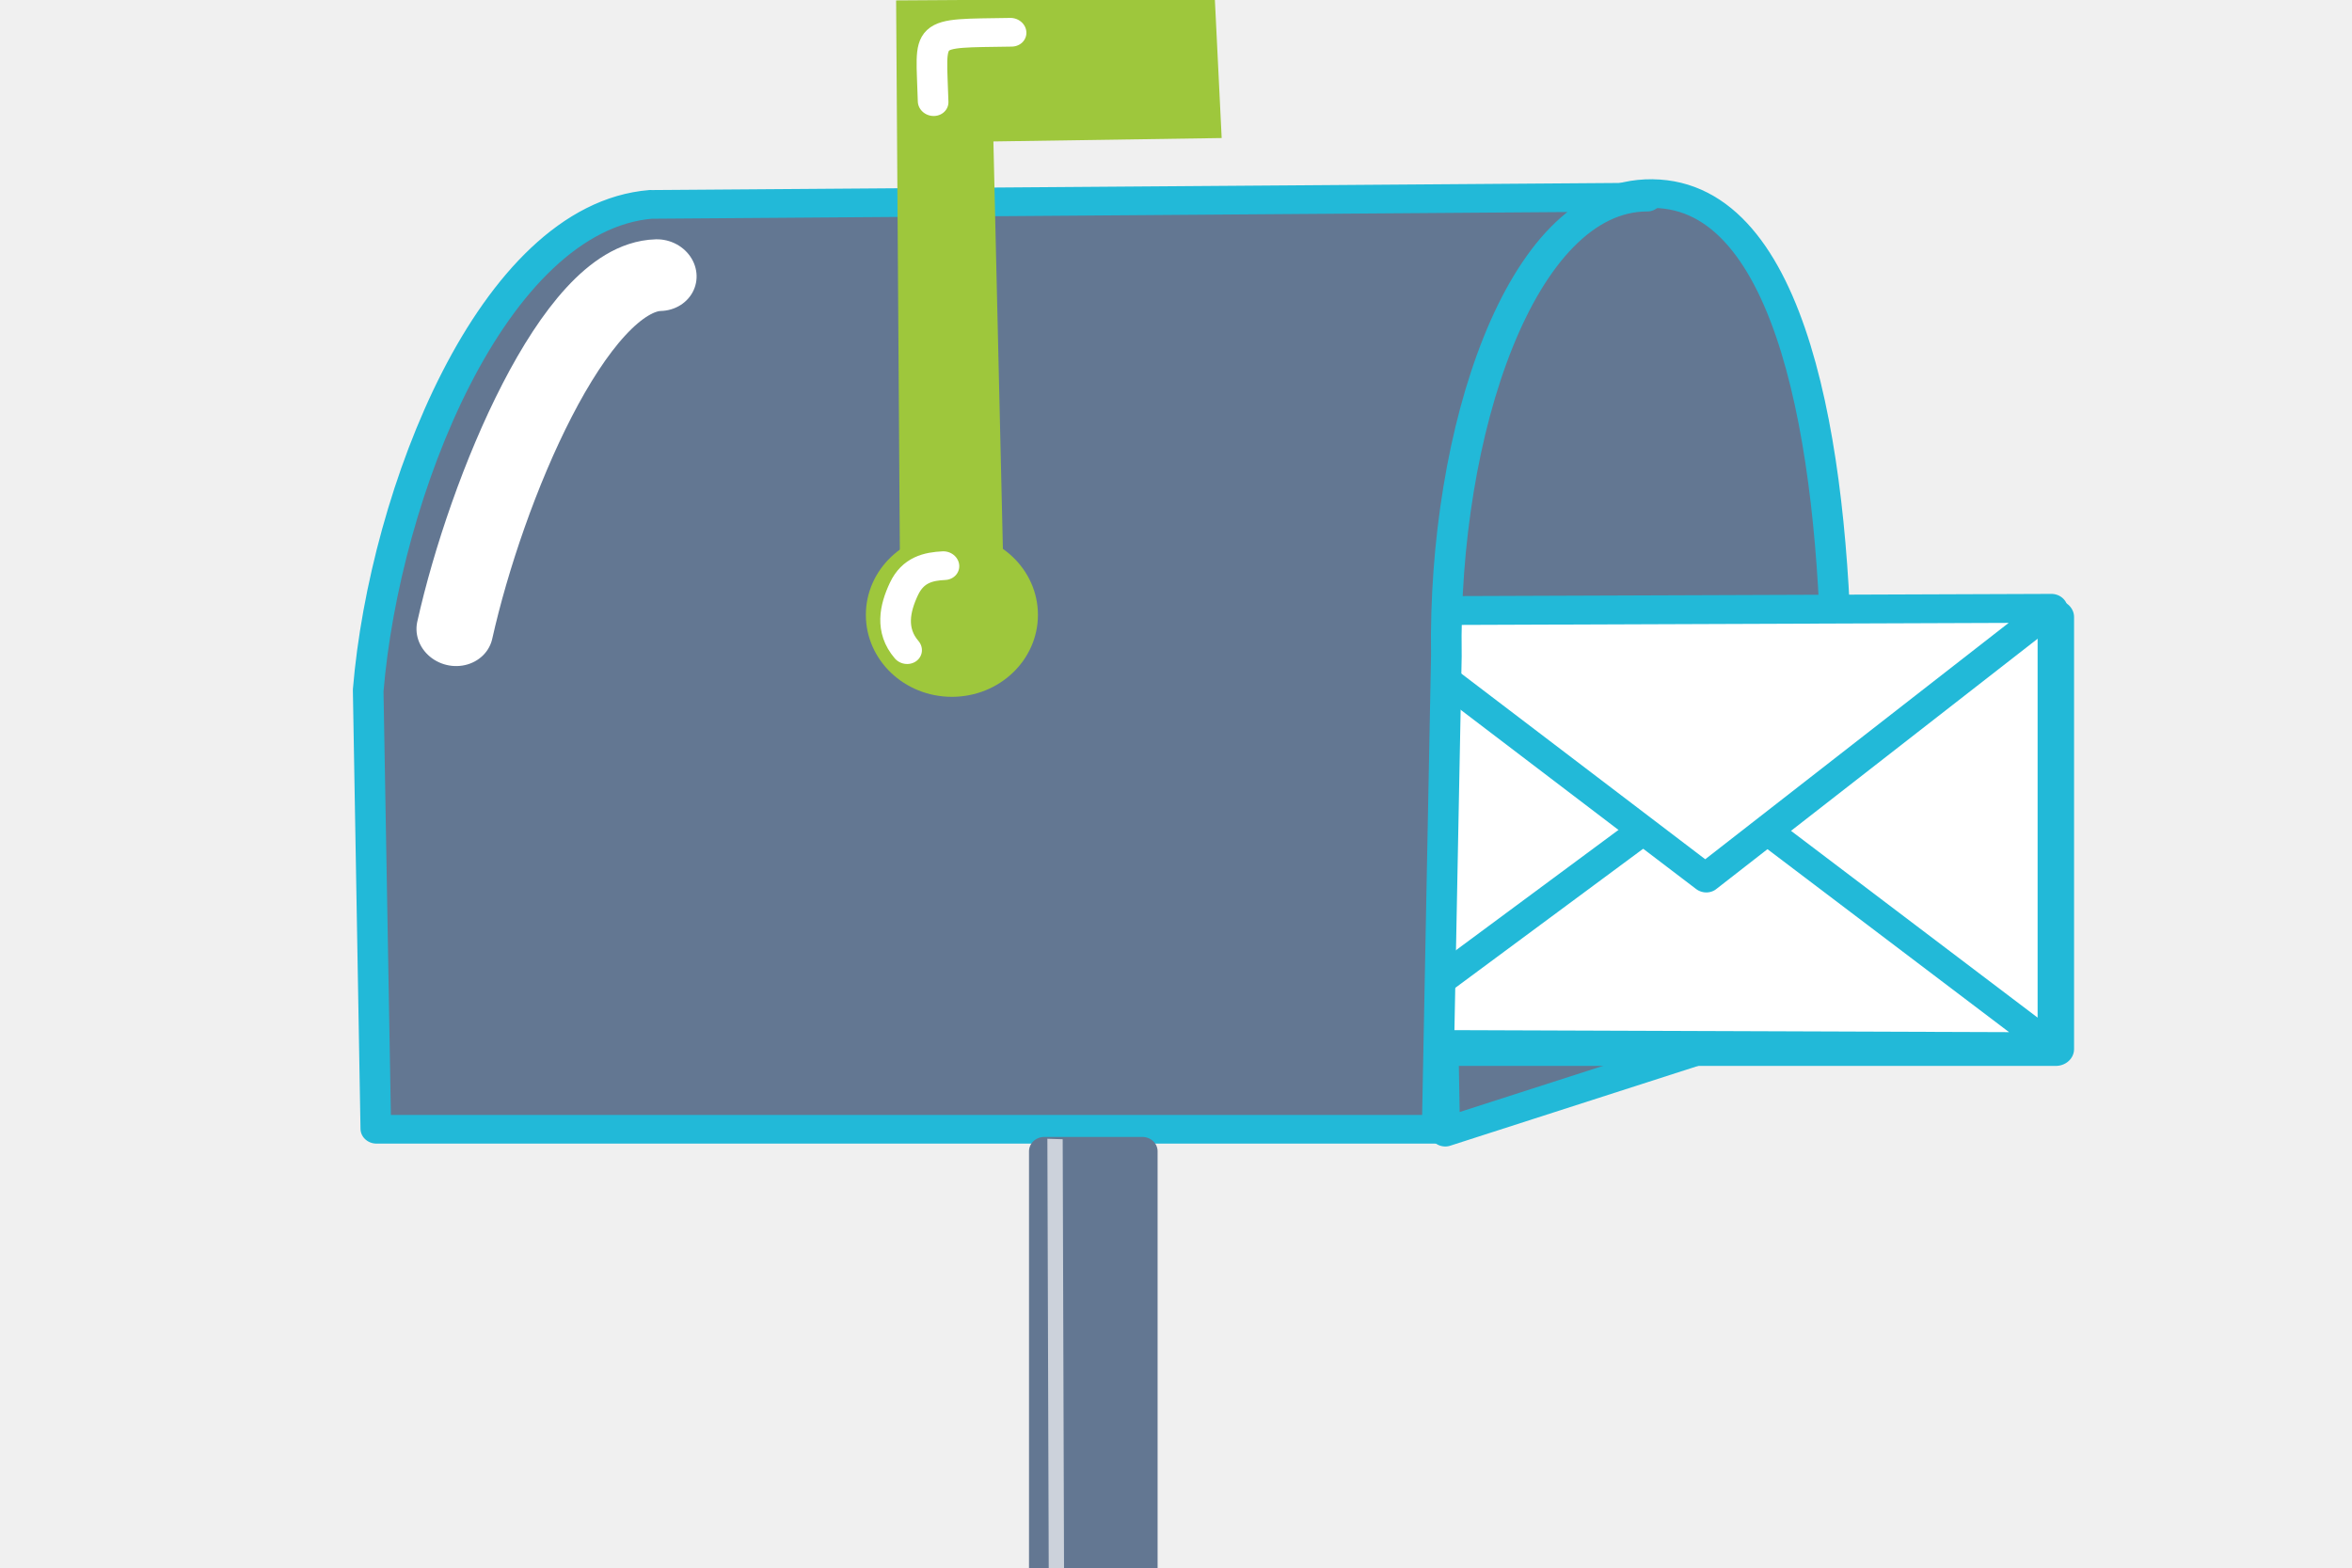
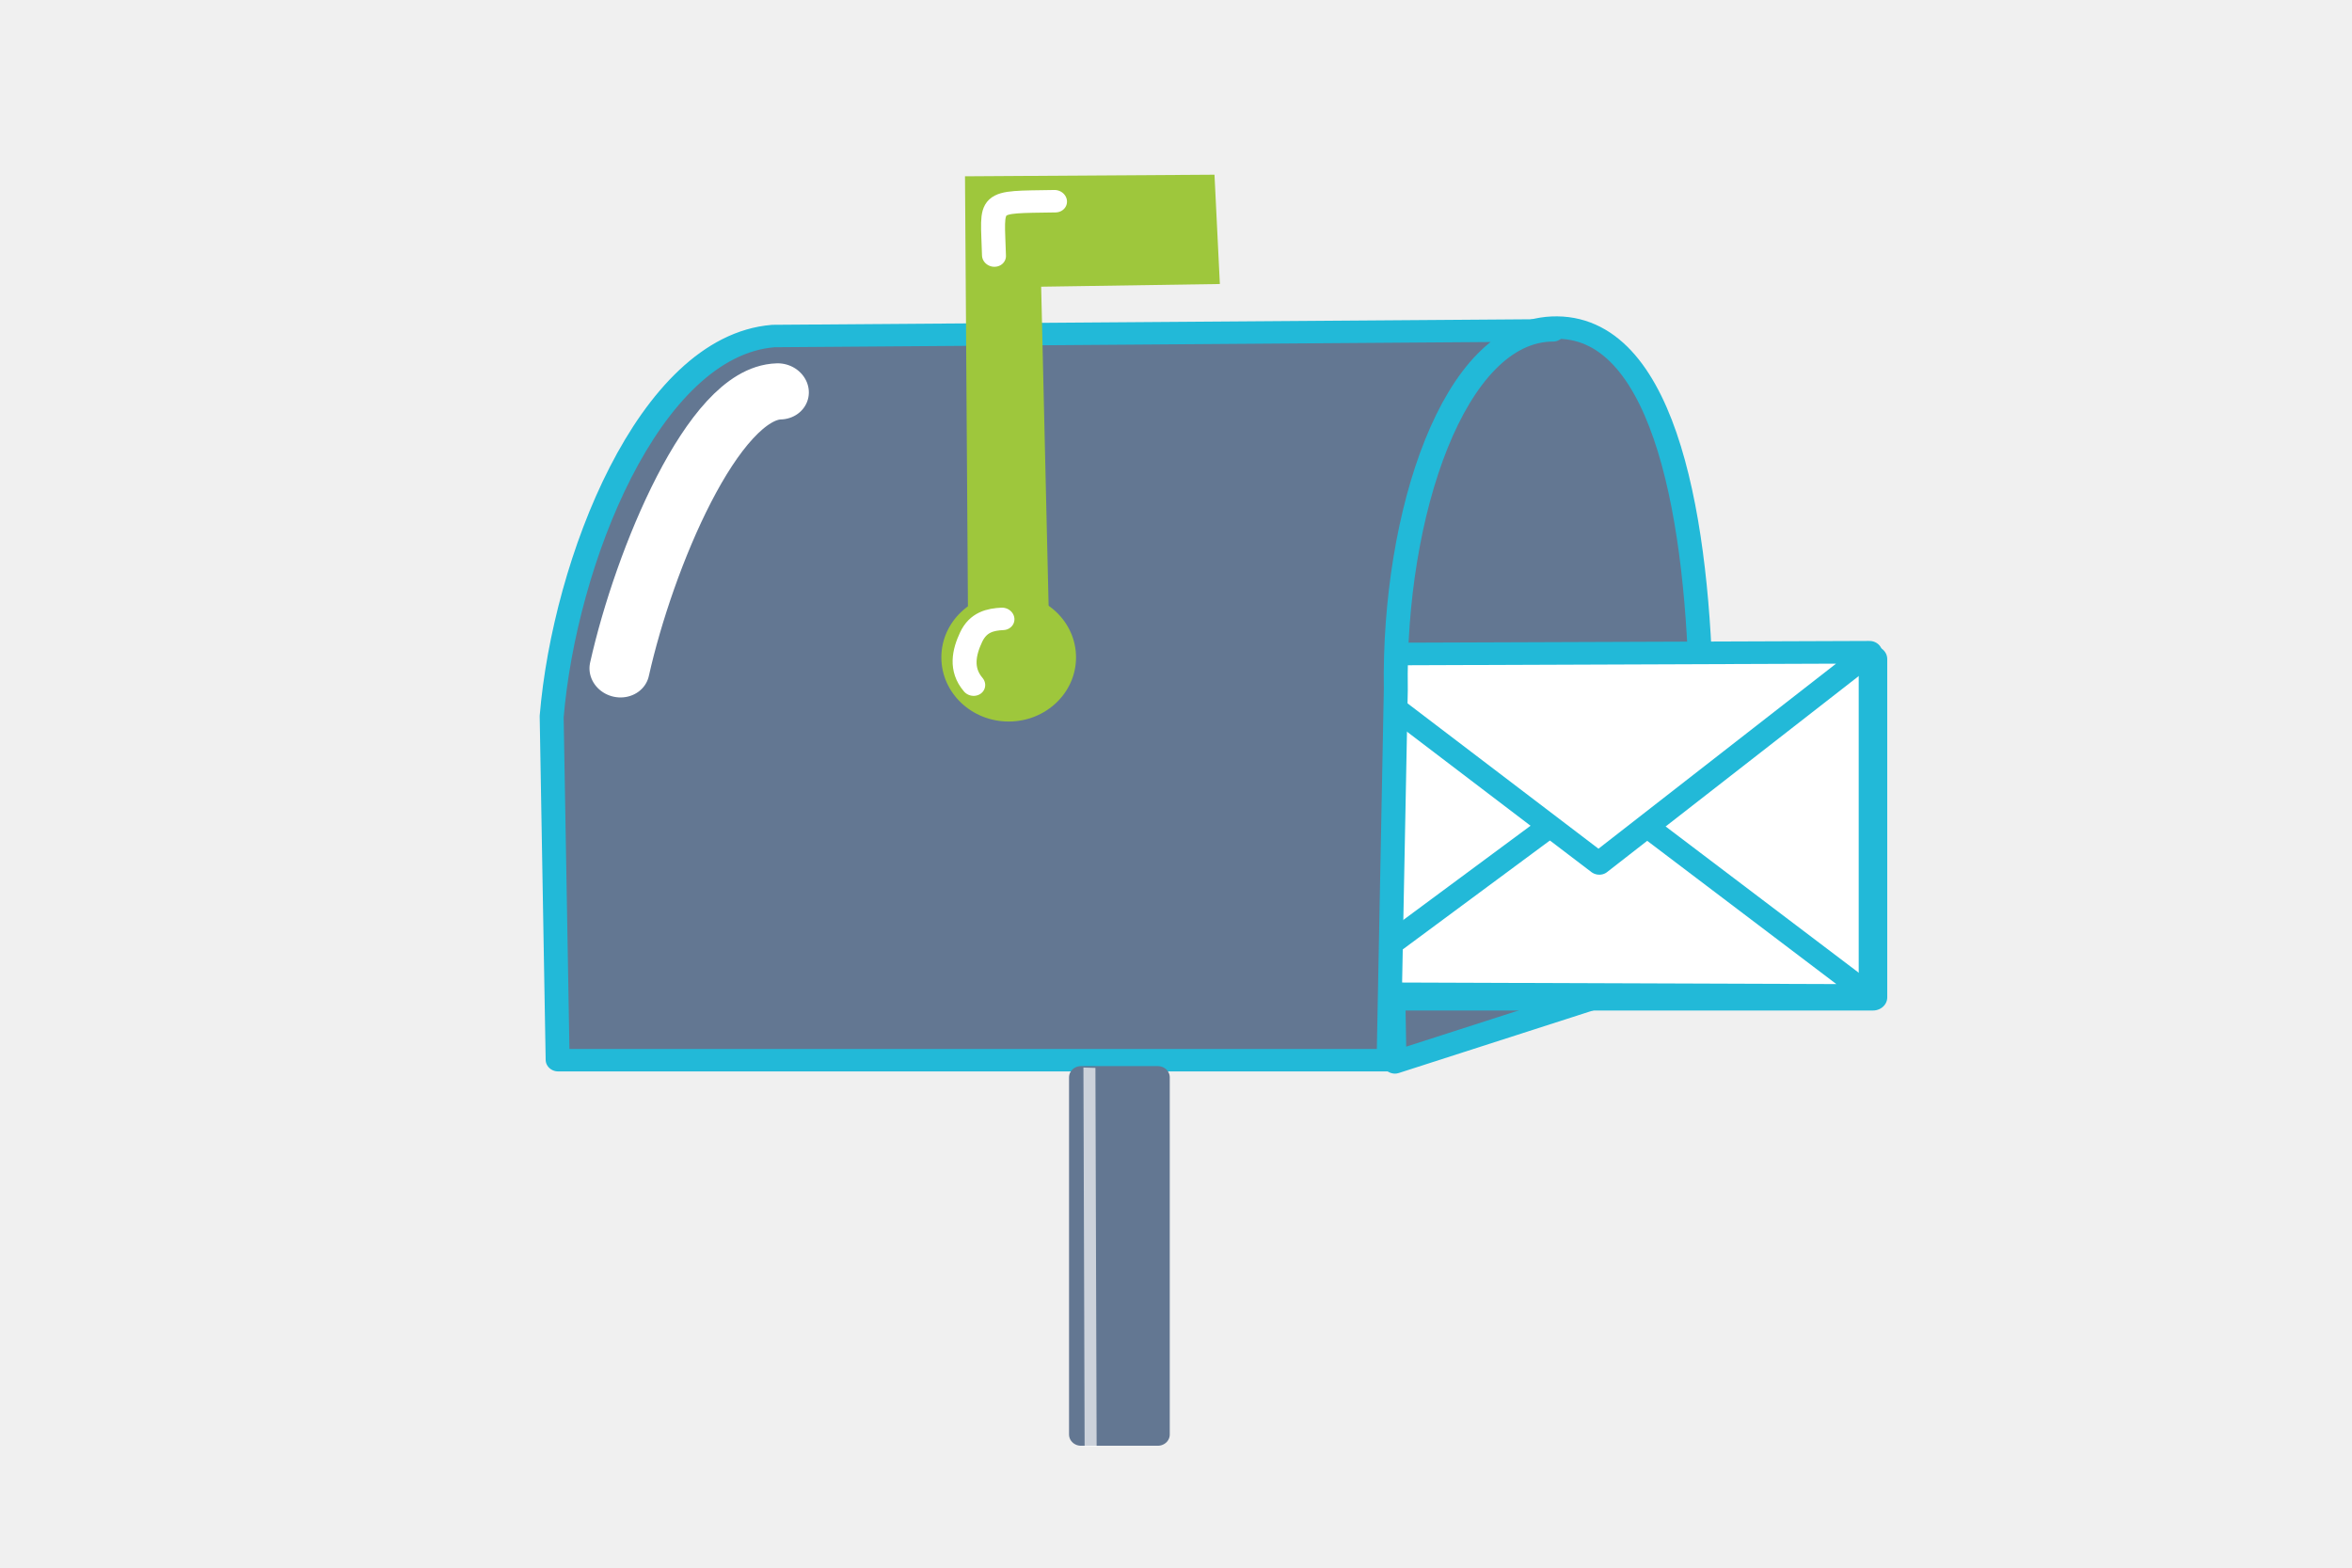
<svg xmlns="http://www.w3.org/2000/svg" width="300" height="200" viewBox="0 0 79.375 52.917" version="1.1" id="svg8">
  <defs id="defs2">
    <clipPath clipPathUnits="userSpaceOnUse" id="clipPath8857">
      <rect style="opacity:1;fill:#637792;fill-opacity:1;fill-rule:nonzero;stroke:none;stroke-width:0.6;stroke-linecap:round;stroke-linejoin:round;stroke-miterlimit:4;stroke-dasharray:none;stroke-opacity:1" id="rect8859" width="45.121" height="26.553" x="27.12" y="255.564" />
    </clipPath>
  </defs>
  <g id="layer1" transform="translate(0,-244.0833)">
    <g id="g835" transform="matrix(1.260069,-0.5215799,0.602841,1.199505,-189.6265,-23.61637)">
-       <path style="opacity:1;fill:#637792;fill-opacity:1;fill-rule:nonzero;stroke:#22b9d8;stroke-width:0.74;stroke-linecap:butt;stroke-linejoin:round;stroke-miterlimit:4;stroke-dasharray:none;stroke-dashoffset:0;stroke-opacity:1" d="m 70.677,259.356 c 3.082,1.378 1.179,7.616 -1.252,12.892 l -3.789,7.798 -10.034,-0.834 4.672,-10.194 c 2.815,-6.028 7.321,-11.041 10.403,-9.663 z" id="rect871-5" />
-       <g id="g2250" transform="matrix(0.7637669,0.00390432,0.00429571,0.7566558,16.18891,45.8348)">
+       <path style="opacity:1;fill:#637792;fill-opacity:1;fill-rule:nonzero;stroke:#22b9d8;stroke-width:0.579;stroke-linecap:butt;stroke-linejoin:round;stroke-miterlimit:4;stroke-dasharray:none;stroke-dashoffset:0;stroke-opacity:1" d="m 67.069,261.557 c 2.413,1.079 0.923,5.963 -0.981,10.093 l -2.966,6.106 -7.856,-0.653 3.658,-7.981 c 2.204,-4.72 5.732,-8.644 8.145,-7.565 z" id="rect871-5" />
+       <g id="g2250" transform="matrix(0.5979786,0.00305682,0.00336325,0.5924111,24.40873,94.38383)">
        <rect transform="matrix(0.9170544,0.3987621,-0.4315715,0.9020787,0,0)" y="245.274" x="175.198" height="14.782" width="22.201" id="rect871-9" style="opacity:1;fill:#ffffff;fill-opacity:1;fill-rule:nonzero;stroke:#22b9d8;stroke-width:1.151;stroke-linecap:butt;stroke-linejoin:round;stroke-miterlimit:4;stroke-dasharray:none;stroke-dashoffset:0;stroke-opacity:1" />
        <path style="fill:#ffffff;stroke:#22b9d8;stroke-width:0.973;stroke-linecap:butt;stroke-linejoin:round;stroke-miterlimit:4;stroke-dasharray:none;stroke-opacity:1" d="m 48.553,304.317 14.006,-3.601 6.158,12.462 z" id="path2252" />
        <path style="fill:#ffffff;stroke:#22b9d8;stroke-width:0.986;stroke-linecap:butt;stroke-linejoin:round;stroke-miterlimit:4;stroke-dasharray:none;stroke-opacity:1" d="m 54.964,290.956 6.218,12.663 14.009,-3.964 z" id="path2252-1" />
      </g>
-       <path style="opacity:1;fill:#637792;fill-opacity:1;fill-rule:nonzero;stroke:#22b9d8;stroke-width:0.74;stroke-linecap:butt;stroke-linejoin:round;stroke-miterlimit:4;stroke-dasharray:none;stroke-dashoffset:0;stroke-opacity:1" d="m 48.345,249.949 22.157,9.429 c -2.784,-1.208 -7.124,3.478 -9.555,8.754 l -5.48,10.94 -23.531,-10.232 4.721,-10.295 c 2.561,-4.435 8.022,-9.825 11.69,-8.597 z" id="rect871" />
-       <path style="opacity:1;fill:#9ec73c;fill-opacity:1;fill-rule:nonzero;stroke:none;stroke-width:1.635;stroke-linecap:round;stroke-linejoin:round;stroke-miterlimit:4;stroke-dasharray:none;stroke-dashoffset:0;stroke-opacity:1" d="m 56.052,247.56 7.088,3.025 -1.404,3.319 -5.099,-2.121 -4.461,9.872 -2.37,-0.825 z" id="rect1562" />
-       <ellipse style="opacity:1;fill:#9ec73c;fill-opacity:1;fill-rule:nonzero;stroke:none;stroke-width:1.636;stroke-linecap:round;stroke-linejoin:round;stroke-miterlimit:4;stroke-dasharray:none;stroke-dashoffset:0;stroke-opacity:1" id="path1560" cx="158.854" cy="220.675" transform="matrix(0.9170544,0.3987621,-0.4315715,0.9020787,0,0)" rx="2.08" ry="2.116" />
-       <rect style="opacity:1;fill:#637792;fill-opacity:1;fill-rule:nonzero;stroke:#637792;stroke-width:0.74;stroke-linecap:round;stroke-linejoin:round;stroke-miterlimit:4;stroke-dasharray:none;stroke-dashoffset:0;stroke-opacity:1" id="rect1640" width="2.369" height="11.781" x="161.088" y="234.526" transform="matrix(0.9170544,0.3987621,-0.4315715,0.9020787,0,0)" />
-       <path style="fill:none;stroke:#ffffff;stroke-width:0.37;stroke-linecap:butt;stroke-linejoin:miter;stroke-opacity:0.669;stroke-miterlimit:4;stroke-dasharray:none" d="m 41.528,286.899 5.358,-11.284" id="path1642" />
-       <path style="fill:none;stroke:#ffffff;stroke-width:1.85;stroke-linecap:round;stroke-linejoin:miter;stroke-miterlimit:4;stroke-dasharray:none;stroke-opacity:1" d="m 39.248,257.976 c 2.289,-3.005 6.594,-7.061 8.47,-6.309" id="path1567" />
-       <path style="fill:none;stroke:#ffffff;stroke-width:0.74;stroke-linecap:round;stroke-linejoin:miter;stroke-miterlimit:4;stroke-dasharray:none;stroke-opacity:1" d="m 55.744,250.275 c 0.764,-1.707 0.515,-1.687 2.502,-0.865" id="path1567-6" />
-       <path style="fill:none;stroke:#ffffff;stroke-width:0.74;stroke-linecap:round;stroke-linejoin:miter;stroke-miterlimit:4;stroke-dasharray:none;stroke-opacity:1" d="m 49.049,262.785 c -0.153,-0.614 0.201,-1.079 0.618,-1.441 0.417,-0.362 0.801,-0.285 1.146,-0.156" id="path1567-6-2" />
+       <path style="opacity:1;fill:#637792;fill-opacity:1;fill-rule:nonzero;stroke:#22b9d8;stroke-width:0.579;stroke-linecap:butt;stroke-linejoin:round;stroke-miterlimit:4;stroke-dasharray:none;stroke-dashoffset:0;stroke-opacity:1" d="m 49.585,254.192 17.347,7.383 c -2.18,-0.946 -5.578,2.723 -7.481,6.854 l -4.291,8.566 -18.423,-8.011 3.696,-8.06 c 2.005,-3.472 6.281,-7.693 9.152,-6.731 z" id="rect871" />
+       <path style="opacity:1;fill:#9ec73c;fill-opacity:1;fill-rule:nonzero;stroke:none;stroke-width:1.28;stroke-linecap:round;stroke-linejoin:round;stroke-miterlimit:4;stroke-dasharray:none;stroke-dashoffset:0;stroke-opacity:1" d="m 55.619,252.321 5.549,2.368 -1.099,2.598 -3.992,-1.66 -3.492,7.729 -1.855,-0.646 z" id="rect1562" />
+       <ellipse style="opacity:1;fill:#9ec73c;fill-opacity:1;fill-rule:nonzero;stroke:none;stroke-width:1.281;stroke-linecap:round;stroke-linejoin:round;stroke-miterlimit:4;stroke-dasharray:none;stroke-dashoffset:0;stroke-opacity:1" id="path1560" cx="160.227" cy="221.773" transform="matrix(0.9170544,0.3987621,-0.4315715,0.9020787,0,0)" rx="1.628" ry="1.656" />
+       <rect style="opacity:1;fill:#637792;fill-opacity:1;fill-rule:nonzero;stroke:#637792;stroke-width:0.58;stroke-linecap:round;stroke-linejoin:round;stroke-miterlimit:4;stroke-dasharray:none;stroke-dashoffset:0;stroke-opacity:1" id="rect1640" width="1.855" height="9.224" x="161.976" y="232.617" transform="matrix(0.9170544,0.3987621,-0.4315715,0.9020787,0,0)" />
+       <path style="fill:none;stroke:#ffffff;stroke-width:0.29;stroke-linecap:butt;stroke-linejoin:miter;stroke-miterlimit:4;stroke-dasharray:none;stroke-opacity:0.669" d="m 44.248,283.121 4.195,-8.835" id="path1642" />
+       <path style="fill:none;stroke:#ffffff;stroke-width:1.449;stroke-linecap:round;stroke-linejoin:miter;stroke-miterlimit:4;stroke-dasharray:none;stroke-opacity:1" d="m 42.463,260.476 c 1.792,-2.353 5.162,-5.528 6.632,-4.939" id="path1567" />
+       <path style="fill:none;stroke:#ffffff;stroke-width:0.579;stroke-linecap:round;stroke-linejoin:miter;stroke-miterlimit:4;stroke-dasharray:none;stroke-opacity:1" d="m 55.378,254.447 c 0.598,-1.336 0.403,-1.321 1.959,-0.678" id="path1567-6" />
+       <path style="fill:none;stroke:#ffffff;stroke-width:0.579;stroke-linecap:round;stroke-linejoin:miter;stroke-miterlimit:4;stroke-dasharray:none;stroke-opacity:1" d="m 50.136,264.242 c -0.12,-0.481 0.158,-0.845 0.484,-1.128 0.326,-0.283 0.627,-0.223 0.897,-0.122" id="path1567-6-2" />
    </g>
  </g>
</svg>
